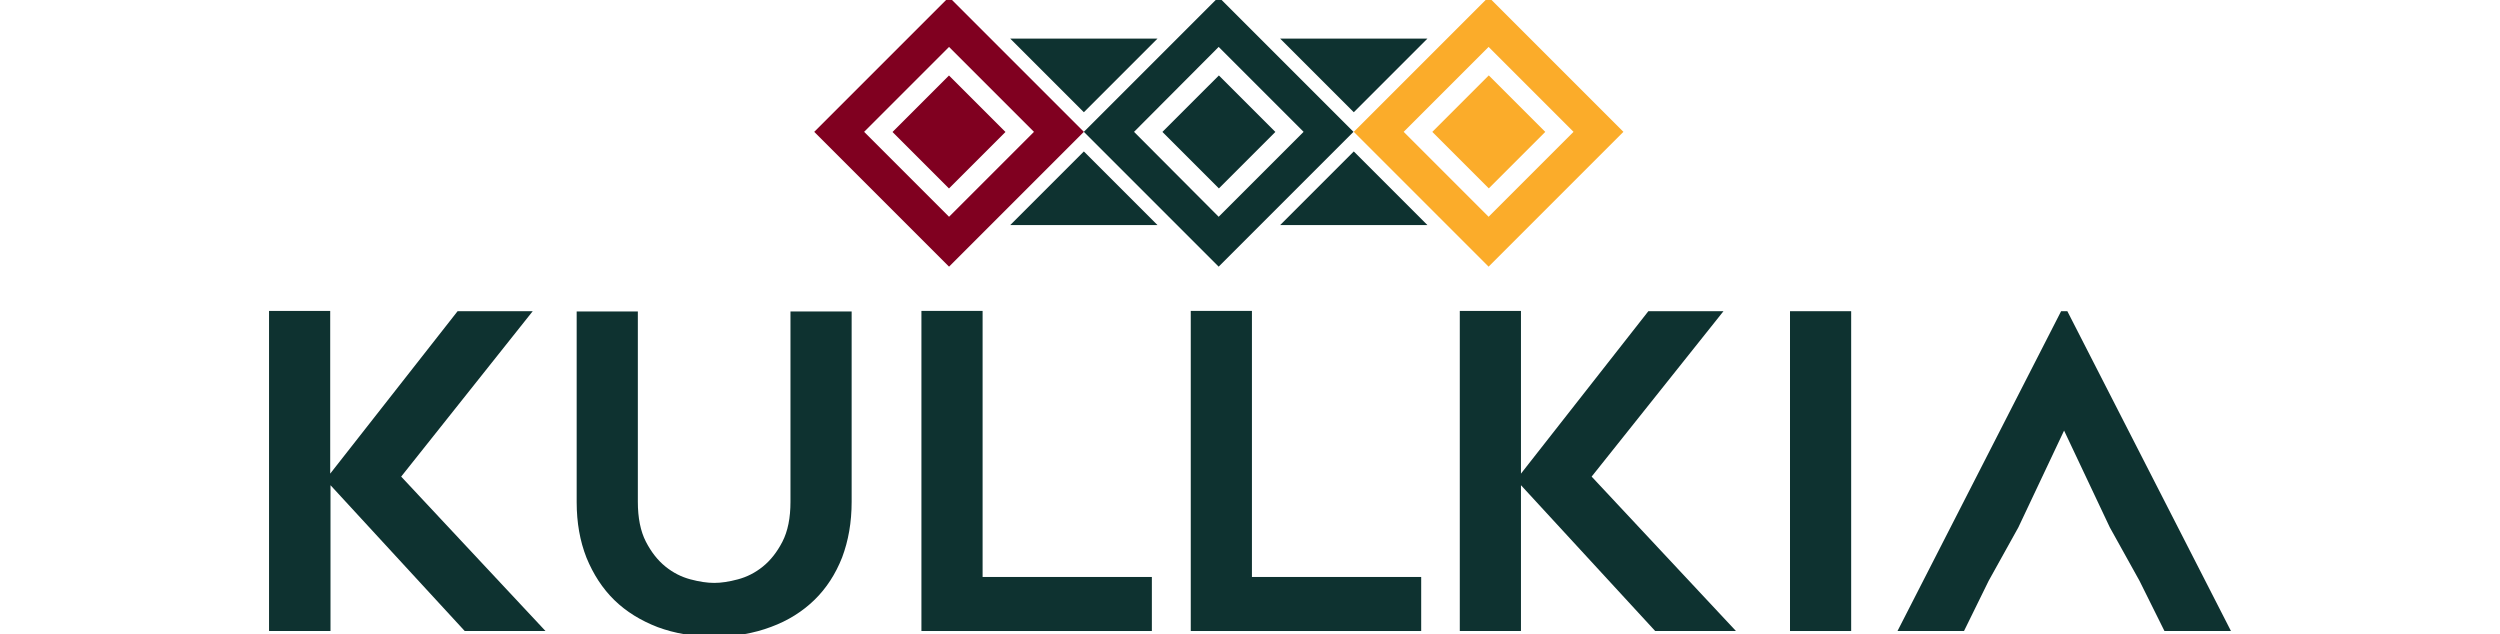
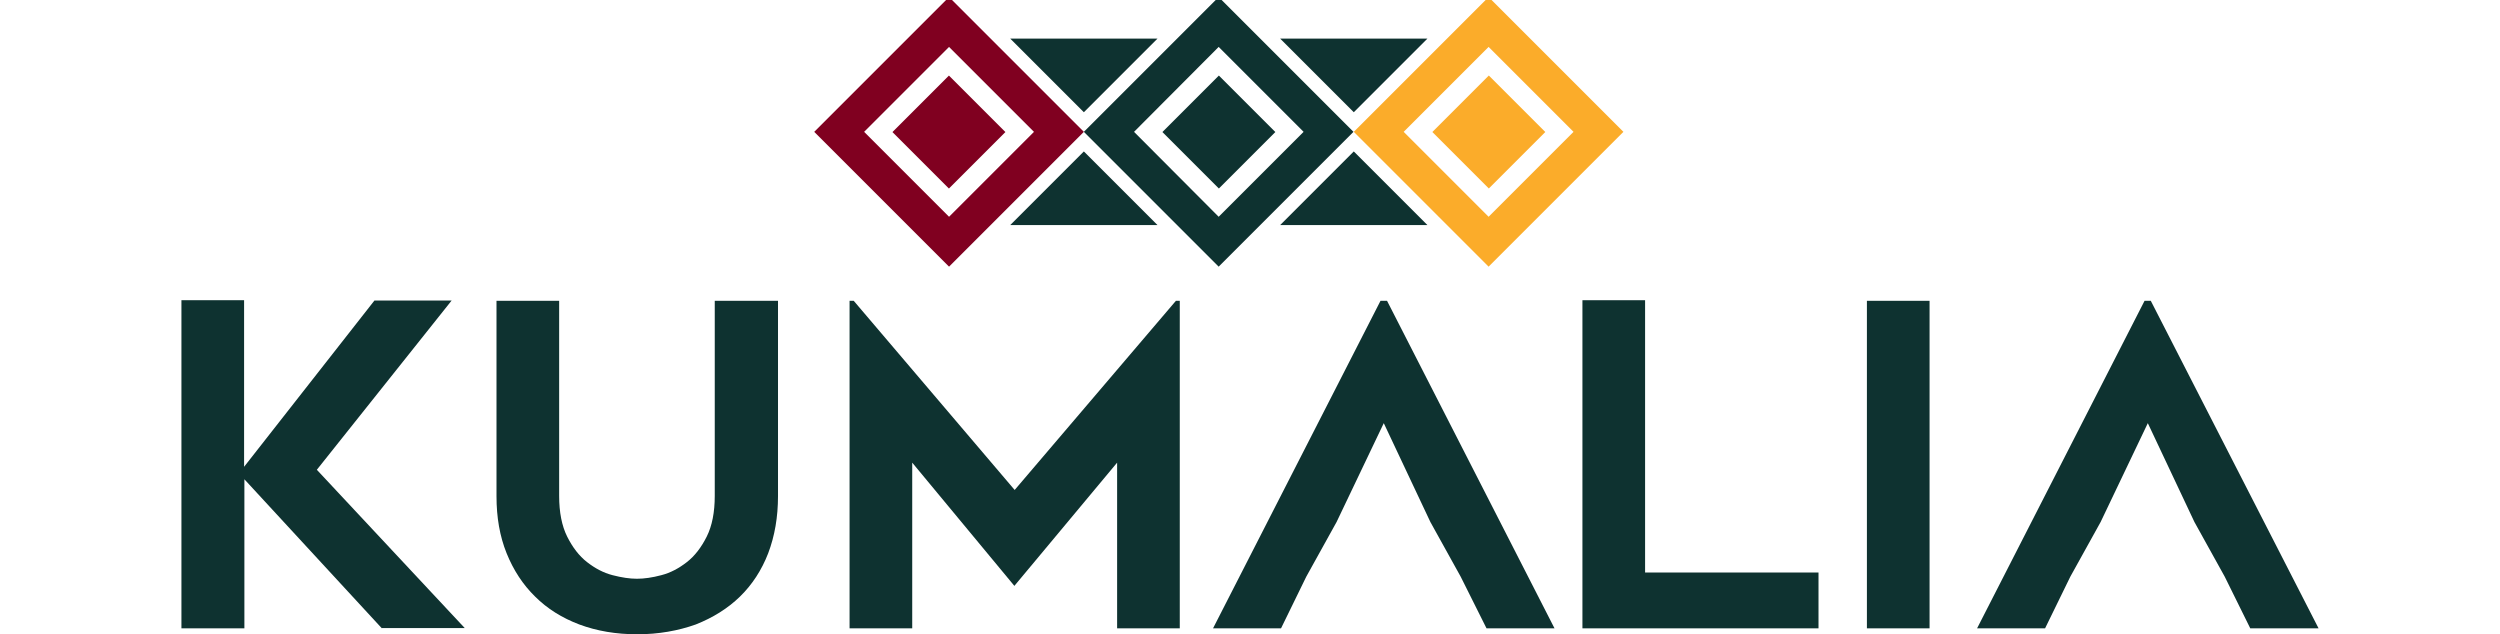
<svg xmlns="http://www.w3.org/2000/svg" version="1.1" id="Capa_1" x="0px" y="0px" viewBox="0 0 841.9 213.4" style="enable-background:new 0 0 841.9 213.4;" xml:space="preserve">
  <style type="text/css">
- 	.st0{fill:#0E3230;}
- 	.st1{fill:#800020;}
+ 	.st0{fill:#800020;}
+ 	.st1{fill:#0E3230;}
	.st2{fill:#FBAC2A;}
</style>
-   <path class="st0" d="M156.5,212.5l-45.2-49.1v49.1H90.6V104.7h20.6v54.8l42.9-54.7h25.3l-44.3,55.7l48.6,52H156.5z" />
-   <path class="st0" d="M240.5,214.4c-7,0-13.3-1.1-19-3.2c-5.7-2.2-10.6-5.2-14.6-9.1c-4-3.9-7.1-8.7-9.4-14.3  c-2.2-5.6-3.3-11.8-3.3-18.7v-64.2h20.6v64.1c0,5.4,0.9,9.9,2.7,13.4c1.8,3.5,4,6.3,6.6,8.4c2.6,2.1,5.4,3.5,8.4,4.3  c3,0.8,5.7,1.2,8,1.2c2.4,0,5-0.4,8-1.2c3-0.8,5.8-2.2,8.4-4.3c2.6-2.1,4.8-4.9,6.6-8.4c1.8-3.5,2.7-8,2.7-13.4v-64.1h20.6V169  c0,6.9-1.1,13.1-3.2,18.7c-2.2,5.6-5.3,10.4-9.3,14.3c-4,3.9-8.9,7-14.6,9.1C253.9,213.3,247.5,214.4,240.5,214.4z" />
-   <path class="st0" d="M387.9,194.2v18.3h-77.6V104.7h20.6v89.6H387.9z" />
-   <path class="st0" d="M478.6,194.2v18.3h-77.6V104.7h20.6v89.6H478.6z" />
-   <path class="st0" d="M557.4,212.5l-45.2-49.1v49.1h-20.6V104.7h20.6v54.8l42.9-54.7h25.3L536,160.5l48.6,52H557.4z" />
-   <path class="st0" d="M623.4,212.5h-20.6V104.8h20.6V212.5z" />
-   <polygon class="st0" points="696.2,104.8 694.1,104.8 639,212.5 661.4,212.5 669.7,195.6 679.7,177.6 695.1,145 710.5,177.6   720.5,195.6 728.9,212.5 751.3,212.5 " />
-   <path class="st0" d="M259,610l-39.2-42.5V610h-17.9v-93.5h17.9V564l37.2-47.4h22l-38.5,48.3l42.2,45.1H259z" />
-   <path class="st0" d="M331.8,611.7c-6,0-11.5-0.9-16.5-2.8c-4.9-1.9-9.2-4.5-12.6-7.9c-3.5-3.4-6.2-7.5-8.1-12.4  c-1.9-4.9-2.9-10.3-2.9-16.2v-55.7h17.9v55.6c0,4.7,0.8,8.5,2.3,11.6c1.5,3.1,3.4,5.5,5.7,7.3c2.3,1.8,4.7,3,7.3,3.7  c2.6,0.7,4.9,1,7,1c2,0,4.4-0.3,7-1c2.6-0.7,5-1.9,7.3-3.7c2.3-1.8,4.2-4.2,5.7-7.3c1.5-3.1,2.3-6.9,2.3-11.6v-55.6h17.9v55.7  c0,6-0.9,11.4-2.8,16.2c-1.9,4.9-4.6,9-8,12.4c-3.5,3.4-7.7,6-12.6,7.9C343.5,610.7,338,611.7,331.8,611.7z" />
-   <path class="st0" d="M459.7,594.1V610h-67.3v-93.5h17.9v77.7H459.7z" />
-   <path class="st0" d="M538.3,594.1V610H471v-93.5h17.9v77.7H538.3z" />
-   <path class="st0" d="M606.7,610l-39.2-42.5V610h-17.9v-93.5h17.9V564l37.2-47.4h22l-38.5,48.3l42.2,45.1H606.7z" />
-   <path class="st0" d="M663.9,610H646v-93.4h17.9V610z" />
-   <polygon class="st0" points="727,516.6 725.2,516.6 677.4,610 696.9,610 704,595.3 712.7,579.7 726.1,551.5 739.4,579.7   748.1,595.3 755.4,610 774.8,610 " />
  <g>
    <g>
-       <path class="st1" d="M319.6,89.8l-45.4-45.4L319.6-1L365,44.4L319.6,89.8z M291,44.4L319.6,73l28.6-28.6l-28.6-28.6L291,44.4z" />
+       <path class="st0" d="M319.6,89.8l-45.4-45.4L319.6-1L365,44.4L319.6,89.8z M291,44.4L319.6,73l28.6-28.6l-28.6-28.6L291,44.4z" />
    </g>
-     <rect x="306.1" y="31" transform="matrix(0.7071 -0.7071 0.7071 0.7071 62.1946 238.9674)" class="st1" width="26.9" height="26.9" />
+     <rect x="306.1" y="31" transform="matrix(0.7071 -0.7071 0.7071 0.7071 62.1757 238.9939)" class="st0" width="26.9" height="26.9" />
  </g>
  <g>
    <g>
-       <path class="st0" d="M410.4,89.8L365,44.4L410.4-1l45.4,45.4L410.4,89.8z M381.9,44.4L410.4,73L439,44.4l-28.6-28.6L381.9,44.4z" />
+       <path class="st1" d="M410.4,89.8L365,44.4L410.4-1l45.4,45.4L410.4,89.8z M381.9,44.4L410.4,73L439,44.4l-28.6-28.6L381.9,44.4z" />
    </g>
-     <rect x="397" y="31" transform="matrix(0.7071 -0.7071 0.7071 0.7071 88.8121 303.2275)" class="st0" width="26.9" height="26.9" />
+     <rect x="397" y="31" transform="matrix(0.7071 -0.7071 0.7071 0.7071 88.8084 303.2604)" class="st1" width="26.9" height="26.9" />
  </g>
  <g>
    <path class="st2" d="M501.3,89.8l-45.4-45.4L501.3-1l45.4,45.4L501.3,89.8z M472.7,44.4L501.3,73l28.6-28.6l-28.6-28.6L472.7,44.4z   " />
  </g>
-   <rect x="487.9" y="31" transform="matrix(0.7071 -0.7071 0.7071 0.7071 115.4296 367.4875)" class="st2" width="26.9" height="26.9" />
-   <polygon class="st0" points="365,51 340.2,75.8 389.8,75.8 " />
-   <polygon class="st0" points="455.9,51 431.1,75.8 480.7,75.8 " />
-   <polygon class="st0" points="455.9,37.8 431.1,13 480.7,13 " />
-   <polygon class="st0" points="365,37.8 389.8,13 340.2,13 " />
+   <rect x="487.9" y="31" transform="matrix(0.7071 -0.7071 0.7071 0.7071 115.4412 367.5269)" class="st2" width="26.9" height="26.9" />
+   <polygon class="st1" points="365,51 340.2,75.8 389.8,75.8 " />
+   <polygon class="st1" points="455.9,51 431.1,75.8 480.7,75.8 " />
+   <polygon class="st1" points="455.9,37.8 431.1,13 480.7,13 " />
+   <polygon class="st1" points="365,37.8 389.8,13 340.2,13 " />
+   <g>
+     <path class="st1" d="M128.6,211.6l-46.3-50.2v50.2H61.1V101.1h21.1v56.1l43.9-56h26l-45.4,57l49.8,53.3H128.6z" />
+     <path class="st1" d="M214.6,213.6c-7.1,0-13.6-1.1-19.5-3.3c-5.8-2.2-10.8-5.3-14.9-9.4c-4.1-4-7.3-8.9-9.6-14.6   c-2.3-5.7-3.4-12.1-3.4-19.2v-65.8h21.1V167c0,5.5,0.9,10.1,2.7,13.7c1.8,3.6,4,6.5,6.7,8.6c2.7,2.1,5.5,3.6,8.6,4.4   c3.1,0.8,5.8,1.2,8.2,1.2s5.2-0.4,8.2-1.2c3.1-0.8,5.9-2.3,8.6-4.4c2.7-2.1,4.9-5,6.7-8.6c1.8-3.6,2.7-8.2,2.7-13.7v-65.7H262v65.8   c0,7-1.1,13.4-3.3,19.2c-2.2,5.7-5.4,10.6-9.5,14.6c-4.1,4-9.1,7.1-14.9,9.4C228.4,212.4,221.8,213.6,214.6,213.6z" />
+     <path class="st1" d="M397.3,101.3v110.3h-21.1v-55.8l-34.6,41.5l-34.4-41.5v55.8h-21.1V101.3h1.4l54.2,63.7l54.3-63.7H397.3z" />
+     <path class="st1" d="M612.4,192.9v18.7h-79.5V101.1H554v91.7H612.4z" />
+     <path class="st1" d="M649.8,211.6h-21.1V101.3h21.1V211.6z" />
+     <polygon class="st1" points="467.1,101.3 464.9,101.3 408.5,211.6 431.4,211.6 439.9,194.2 450.1,175.8 466,142.5 481.7,175.8    491.9,194.2 500.6,211.6 523.5,211.6  " />
+     <polygon class="st1" points="724.3,101.3 722.2,101.3 665.8,211.6 688.7,211.6 697.2,194.2 707.4,175.8 723.3,142.5 739,175.8    749.2,194.2 757.8,211.6 780.8,211.6  " />
+   </g>
</svg>
